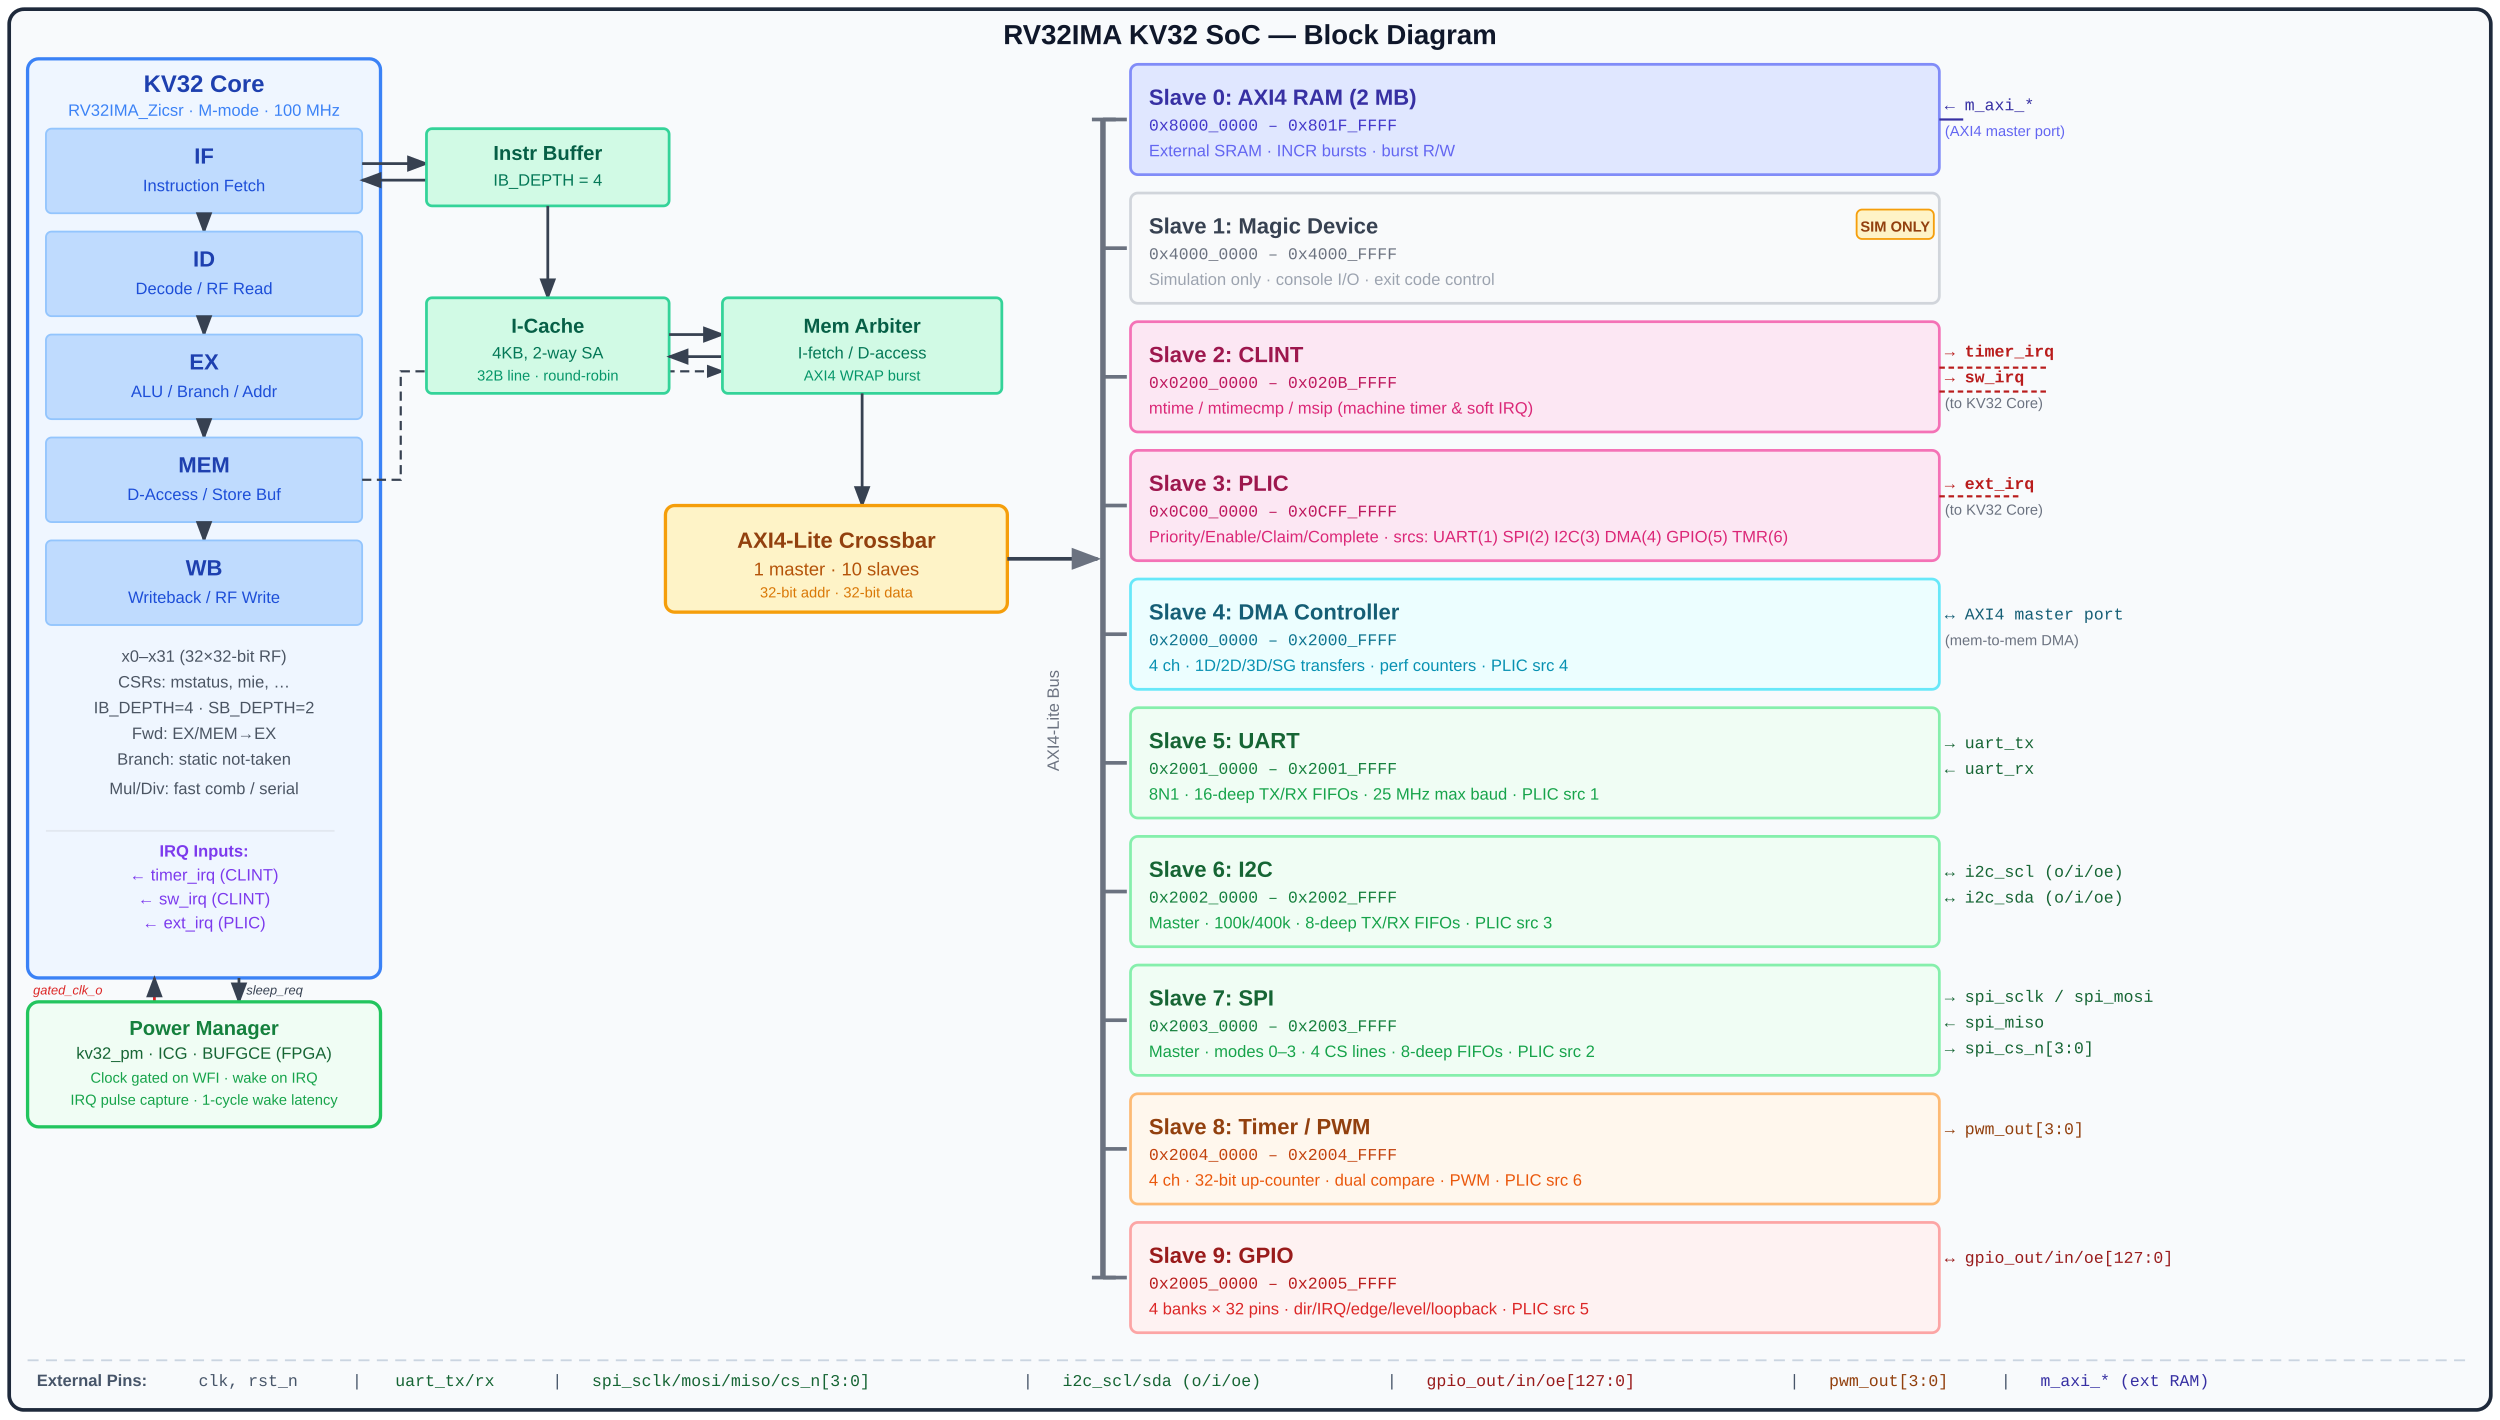
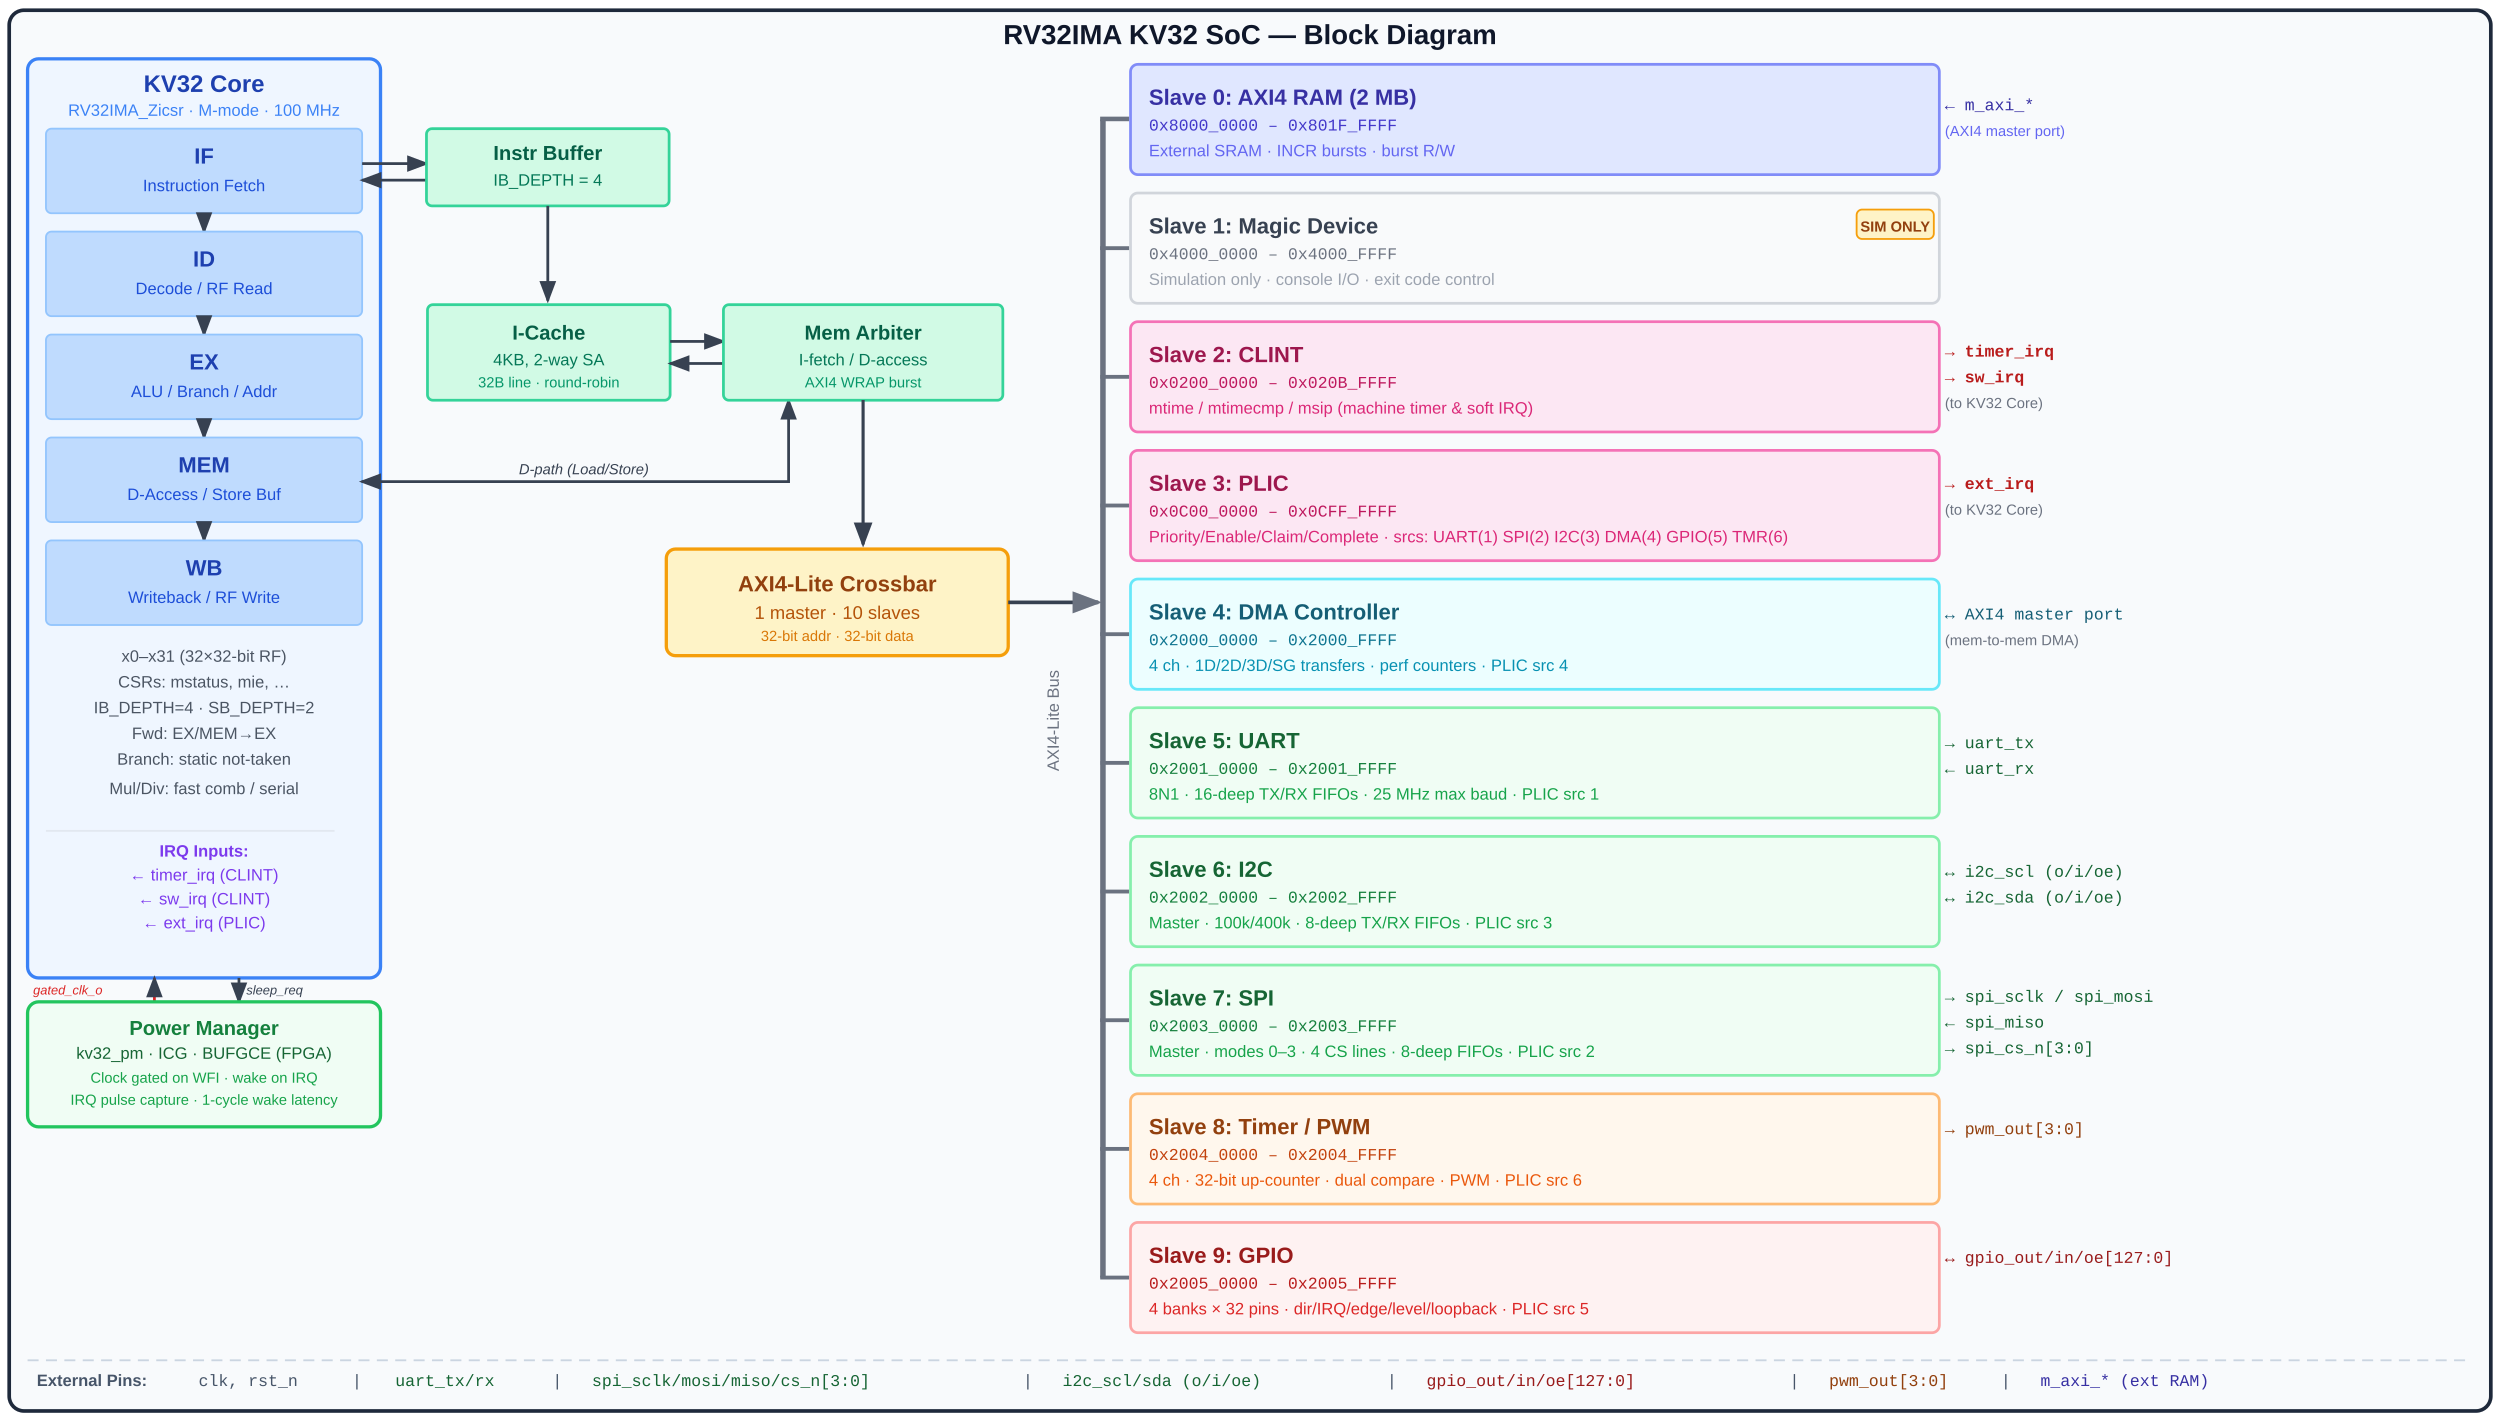
- <svg xmlns="http://www.w3.org/2000/svg" viewBox="0 0 1360 772" width="1360" height="772" font-family="'Segoe UI', Arial, sans-serif">
-   <defs>
+ <svg xmlns="http://www.w3.org/2000/svg" viewBox="0 0 1360 772" width="1360" height="772" font-family="'Segoe UI', Arial, sans-serif" version="1.1" id="svg119">
+   <defs id="defs4">
+     <marker style="overflow:visible" id="Triangle" refX="0" refY="0" orient="auto-start-reverse" markerWidth="1" markerHeight="1" viewBox="0 0 1 1" preserveAspectRatio="xMidYMid">
+       <path transform="scale(0.5)" style="fill:context-stroke;fill-rule:evenodd;stroke:context-stroke;stroke-width:1pt" d="M 5.77,0 -2.88,5 V -5 Z" id="path135" />
+     </marker>
    <marker id="arr" markerWidth="8" markerHeight="6" refX="7" refY="3" orient="auto">
-       <polygon points="0 0, 8 3, 0 6" fill="#374151" />
+       <polygon points="0 0, 8 3, 0 6" fill="#374151" id="polygon1" />
    </marker>
    <marker id="arr-rev" markerWidth="8" markerHeight="6" refX="1" refY="3" orient="auto">
-       <polygon points="8 0, 0 3, 8 6" fill="#374151" />
+       <polygon points="8 0, 0 3, 8 6" fill="#374151" id="polygon2" />
    </marker>
    <marker id="arr-red" markerWidth="8" markerHeight="6" refX="7" refY="3" orient="auto">
-       <polygon points="0 0, 8 3, 0 6" fill="#B91C1C" />
+       <polygon points="0 0, 8 3, 0 6" fill="#B91C1C" id="polygon3" />
    </marker>
    <marker id="arr-bus" markerWidth="8" markerHeight="6" refX="7" refY="3" orient="auto">
-       <polygon points="0 0, 8 3, 0 6" fill="#6B7280" />
+       <polygon points="0 0, 8 3, 0 6" fill="#6B7280" id="polygon4" />
    </marker>
  </defs>
-   <rect x="5" y="5" width="1350" height="762" rx="8" fill="#F8FAFC" stroke="#1E293B" stroke-width="2" />
-   <text x="680" y="24" text-anchor="middle" font-size="15" font-weight="bold" fill="#0F172A">
+   <rect x="5.006" y="5.565" width="1350" height="762" rx="8" fill="#f8fafc" stroke="#1e293b" stroke-width="2" id="rect4" />
+   <text x="680" y="24" text-anchor="middle" font-size="15" font-weight="bold" fill="#0F172A" id="text4">
    RV32IMA KV32 SoC — Block Diagram
  </text>
-   <rect x="15" y="32" width="192" height="500" rx="6" fill="#EFF6FF" stroke="#3B82F6" stroke-width="1.8" />
-   <text x="111" y="50" text-anchor="middle" font-size="13" font-weight="bold" fill="#1E40AF">KV32 Core</text>
-   <text x="111" y="63" text-anchor="middle" font-size="9" fill="#3B82F6">RV32IMA_Zicsr · M-mode · 100 MHz</text>
-   <rect x="25" y="70" width="172" height="46" rx="3" fill="#BFDBFE" stroke="#93C5FD" stroke-width="1" />
-   <text x="111" y="89" text-anchor="middle" font-size="12" font-weight="bold" fill="#1E40AF">IF</text>
-   <text x="111" y="104" text-anchor="middle" font-size="9" fill="#1D4ED8">Instruction Fetch</text>
-   <line x1="111" y1="116" x2="111" y2="126" stroke="#374151" stroke-width="1.5" marker-end="url(#arr)" />
-   <rect x="25" y="126" width="172" height="46" rx="3" fill="#BFDBFE" stroke="#93C5FD" stroke-width="1" />
-   <text x="111" y="145" text-anchor="middle" font-size="12" font-weight="bold" fill="#1E40AF">ID</text>
-   <text x="111" y="160" text-anchor="middle" font-size="9" fill="#1D4ED8">Decode / RF Read</text>
-   <line x1="111" y1="172" x2="111" y2="182" stroke="#374151" stroke-width="1.5" marker-end="url(#arr)" />
-   <rect x="25" y="182" width="172" height="46" rx="3" fill="#BFDBFE" stroke="#93C5FD" stroke-width="1" />
-   <text x="111" y="201" text-anchor="middle" font-size="12" font-weight="bold" fill="#1E40AF">EX</text>
-   <text x="111" y="216" text-anchor="middle" font-size="9" fill="#1D4ED8">ALU / Branch / Addr</text>
-   <line x1="111" y1="228" x2="111" y2="238" stroke="#374151" stroke-width="1.5" marker-end="url(#arr)" />
-   <rect x="25" y="238" width="172" height="46" rx="3" fill="#BFDBFE" stroke="#93C5FD" stroke-width="1" />
-   <text x="111" y="257" text-anchor="middle" font-size="12" font-weight="bold" fill="#1E40AF">MEM</text>
-   <text x="111" y="272" text-anchor="middle" font-size="9" fill="#1D4ED8">D-Access / Store Buf</text>
-   <line x1="111" y1="284" x2="111" y2="294" stroke="#374151" stroke-width="1.5" marker-end="url(#arr)" />
-   <rect x="25" y="294" width="172" height="46" rx="3" fill="#BFDBFE" stroke="#93C5FD" stroke-width="1" />
-   <text x="111" y="313" text-anchor="middle" font-size="12" font-weight="bold" fill="#1E40AF">WB</text>
-   <text x="111" y="328" text-anchor="middle" font-size="9" fill="#1D4ED8">Writeback / RF Write</text>
-   <text x="111" y="360" text-anchor="middle" font-size="9" fill="#4B5563">x0–x31 (32×32-bit RF)</text>
-   <text x="111" y="374" text-anchor="middle" font-size="9" fill="#4B5563">CSRs: mstatus, mie, …</text>
-   <text x="111" y="388" text-anchor="middle" font-size="9" fill="#4B5563">IB_DEPTH=4 · SB_DEPTH=2</text>
-   <text x="111" y="402" text-anchor="middle" font-size="9" fill="#4B5563">Fwd: EX/MEM→EX</text>
-   <text x="111" y="416" text-anchor="middle" font-size="9" fill="#4B5563">Branch: static not-taken</text>
-   <text x="111" y="432" text-anchor="middle" font-size="9" fill="#4B5563">Mul/Div: fast comb / serial</text>
-   <line x1="25" y1="452" x2="182" y2="452" stroke="#E2E8F0" stroke-width="1" />
-   <text x="111" y="466" text-anchor="middle" font-size="9" font-weight="bold" fill="#7C3AED">IRQ Inputs:</text>
-   <text x="111" y="479" text-anchor="middle" font-size="9" fill="#7C3AED">← timer_irq  (CLINT)</text>
-   <text x="111" y="492" text-anchor="middle" font-size="9" fill="#7C3AED">← sw_irq     (CLINT)</text>
-   <text x="111" y="505" text-anchor="middle" font-size="9" fill="#7C3AED">← ext_irq    (PLIC)</text>
-   <line x1="130" y1="532" x2="130" y2="545" stroke="#374151" stroke-width="1.5" marker-end="url(#arr)" />
-   <text x="134" y="541" font-size="7" fill="#374151" font-style="italic">sleep_req</text>
-   <line x1="84" y1="545" x2="84" y2="532" stroke="#DC2626" stroke-width="1.5" marker-end="url(#arr)" />
-   <text x="18" y="541" font-size="7" fill="#DC2626" font-style="italic">gated_clk_o</text>
-   <rect x="15" y="545" width="192" height="68" rx="6" fill="#F0FDF4" stroke="#22C55E" stroke-width="1.8" />
-   <text x="111" y="563" text-anchor="middle" font-size="11" font-weight="bold" fill="#15803D">Power Manager</text>
-   <text x="111" y="576" text-anchor="middle" font-size="9" fill="#166534">kv32_pm · ICG · BUFGCE (FPGA)</text>
-   <text x="111" y="589" text-anchor="middle" font-size="8" fill="#16A34A">Clock gated on WFI · wake on IRQ</text>
-   <text x="111" y="601" text-anchor="middle" font-size="8" fill="#16A34A">IRQ pulse capture · 1-cycle wake latency</text>
-   <line x1="197" y1="89" x2="232" y2="89" stroke="#374151" stroke-width="1.5" marker-end="url(#arr)" />
-   <line x1="232" y1="98" x2="197" y2="98" stroke="#374151" stroke-width="1.5" marker-end="url(#arr)" />
-   <path d="M 197 261 L 218 261 L 218 202 L 393 202" stroke="#374151" stroke-width="1.2" fill="none" stroke-dasharray="5,3" marker-end="url(#arr)" />
-   <text x="300" y="194" text-anchor="middle" font-size="8" fill="#374151" font-style="italic">D-path (Store Buf)</text>
-   <rect x="232" y="70" width="132" height="42" rx="3" fill="#D1FAE5" stroke="#34D399" stroke-width="1.5" />
-   <text x="298" y="87" text-anchor="middle" font-size="11" font-weight="bold" fill="#065F46">Instr Buffer</text>
-   <text x="298" y="101" text-anchor="middle" font-size="9" fill="#047857">IB_DEPTH = 4</text>
-   <line x1="298" y1="112" x2="298" y2="162" stroke="#374151" stroke-width="1.5" marker-end="url(#arr)" />
-   <rect x="232" y="162" width="132" height="52" rx="3" fill="#D1FAE5" stroke="#34D399" stroke-width="1.5" />
-   <text x="298" y="181" text-anchor="middle" font-size="11" font-weight="bold" fill="#065F46">I-Cache</text>
-   <text x="298" y="195" text-anchor="middle" font-size="9" fill="#047857">4KB, 2-way SA</text>
-   <text x="298" y="207" text-anchor="middle" font-size="8" fill="#059669">32B line · round-robin</text>
-   <line x1="364" y1="182" x2="393" y2="182" stroke="#374151" stroke-width="1.5" marker-end="url(#arr)" />
-   <line x1="393" y1="194" x2="364" y2="194" stroke="#374151" stroke-width="1.5" marker-end="url(#arr)" />
-   <rect x="393" y="162" width="152" height="52" rx="3" fill="#D1FAE5" stroke="#34D399" stroke-width="1.5" />
-   <text x="469" y="181" text-anchor="middle" font-size="11" font-weight="bold" fill="#065F46">Mem Arbiter</text>
-   <text x="469" y="195" text-anchor="middle" font-size="9" fill="#047857">I-fetch / D-access</text>
-   <text x="469" y="207" text-anchor="middle" font-size="8" fill="#059669">AXI4 WRAP burst</text>
-   <line x1="469" y1="214" x2="469" y2="275" stroke="#374151" stroke-width="1.5" marker-end="url(#arr)" />
-   <rect x="362" y="275" width="186" height="58" rx="5" fill="#FEF3C7" stroke="#F59E0B" stroke-width="1.8" />
-   <text x="455" y="298" text-anchor="middle" font-size="12" font-weight="bold" fill="#92400E">AXI4-Lite Crossbar</text>
-   <text x="455" y="313" text-anchor="middle" font-size="10" fill="#B45309">1 master · 10 slaves</text>
-   <text x="455" y="325" text-anchor="middle" font-size="8" fill="#D97706">32-bit addr · 32-bit data</text>
-   <line x1="548" y1="304" x2="597" y2="304" stroke="#374151" stroke-width="2" marker-end="url(#arr-bus)" />
-   <line x1="600" y1="65" x2="600" y2="695" stroke="#6B7280" stroke-width="3" />
-   <line x1="594" y1="65" x2="607" y2="65" stroke="#6B7280" stroke-width="2" />
-   <line x1="594" y1="695" x2="607" y2="695" stroke="#6B7280" stroke-width="2" />
-   <text x="576" y="392" text-anchor="middle" font-size="9" fill="#6B7280" transform="rotate(-90 576 392)">AXI4-Lite Bus</text>
-   <line x1="600" y1="65" x2="613" y2="65" stroke="#6B7280" stroke-width="2" />
-   <line x1="600" y1="135" x2="613" y2="135" stroke="#6B7280" stroke-width="2" />
-   <line x1="600" y1="205" x2="613" y2="205" stroke="#6B7280" stroke-width="2" />
-   <line x1="600" y1="275" x2="613" y2="275" stroke="#6B7280" stroke-width="2" />
-   <line x1="600" y1="345" x2="613" y2="345" stroke="#6B7280" stroke-width="2" />
-   <line x1="600" y1="415" x2="613" y2="415" stroke="#6B7280" stroke-width="2" />
-   <line x1="600" y1="485" x2="613" y2="485" stroke="#6B7280" stroke-width="2" />
-   <line x1="600" y1="555" x2="613" y2="555" stroke="#6B7280" stroke-width="2" />
-   <line x1="600" y1="625" x2="613" y2="625" stroke="#6B7280" stroke-width="2" />
-   <line x1="600" y1="695" x2="613" y2="695" stroke="#6B7280" stroke-width="2" />
-   <rect x="615" y="35" width="440" height="60" rx="4" fill="#E0E7FF" stroke="#818CF8" stroke-width="1.5" />
-   <text x="625" y="57" font-size="12" font-weight="bold" fill="#3730A3">Slave 0: AXI4 RAM (2 MB)</text>
-   <text x="625" y="71" font-size="9" fill="#4338CA" font-family="'Courier New', monospace">0x8000_0000 – 0x801F_FFFF</text>
-   <text x="625" y="85" font-size="9" fill="#6366F1">External SRAM · INCR bursts · burst R/W</text>
-   <text x="1058" y="60" font-size="9" fill="#3730A3" font-family="'Courier New', monospace">← m_axi_*</text>
-   <text x="1058" y="74" font-size="8" fill="#6366F1">(AXI4 master port)</text>
-   <line x1="1055" y1="65" x2="1068" y2="65" stroke="#3730A3" stroke-width="1.2" />
-   <rect x="615" y="105" width="440" height="60" rx="4" fill="#F9FAFB" stroke="#D1D5DB" stroke-width="1.5" />
-   <text x="625" y="127" font-size="12" font-weight="bold" fill="#374151">Slave 1: Magic Device</text>
-   <text x="625" y="141" font-size="9" fill="#6B7280" font-family="'Courier New', monospace">0x4000_0000 – 0x4000_FFFF</text>
-   <text x="625" y="155" font-size="9" fill="#9CA3AF">Simulation only · console I/O · exit code control</text>
-   <rect x="1010" y="114" width="42" height="16" rx="3" fill="#FEF3C7" stroke="#F59E0B" stroke-width="1" />
-   <text x="1031" y="126" text-anchor="middle" font-size="8" fill="#92400E" font-weight="bold">SIM ONLY</text>
-   <rect x="615" y="175" width="440" height="60" rx="4" fill="#FCE7F3" stroke="#F472B6" stroke-width="1.5" />
-   <text x="625" y="197" font-size="12" font-weight="bold" fill="#9D174D">Slave 2: CLINT</text>
-   <text x="625" y="211" font-size="9" fill="#BE185D" font-family="'Courier New', monospace">0x0200_0000 – 0x020B_FFFF</text>
-   <text x="625" y="225" font-size="9" fill="#DB2777">mtime / mtimecmp / msip (machine timer &amp; soft IRQ)</text>
-   <text x="1058" y="194" font-size="9" fill="#B91C1C" font-weight="bold" font-family="'Courier New', monospace">→ timer_irq</text>
-   <text x="1058" y="208" font-size="9" fill="#B91C1C" font-weight="bold" font-family="'Courier New', monospace">→ sw_irq</text>
-   <text x="1058" y="222" font-size="8" fill="#6B7280">  (to KV32 Core)</text>
-   <line x1="1055" y1="200" x2="1113" y2="200" stroke="#B91C1C" stroke-width="1.2" stroke-dasharray="3,2" />
-   <line x1="1055" y1="213" x2="1113" y2="213" stroke="#B91C1C" stroke-width="1.2" stroke-dasharray="3,2" />
-   <rect x="615" y="245" width="440" height="60" rx="4" fill="#FCE7F3" stroke="#F472B6" stroke-width="1.5" />
-   <text x="625" y="267" font-size="12" font-weight="bold" fill="#9D174D">Slave 3: PLIC</text>
-   <text x="625" y="281" font-size="9" fill="#BE185D" font-family="'Courier New', monospace">0x0C00_0000 – 0x0CFF_FFFF</text>
-   <text x="625" y="295" font-size="9" fill="#DB2777">Priority/Enable/Claim/Complete · srcs: UART(1) SPI(2) I2C(3) DMA(4) GPIO(5) TMR(6)</text>
-   <text x="1058" y="266" font-size="9" fill="#B91C1C" font-weight="bold" font-family="'Courier New', monospace">→ ext_irq</text>
-   <text x="1058" y="280" font-size="8" fill="#6B7280">  (to KV32 Core)</text>
-   <line x1="1055" y1="270" x2="1100" y2="270" stroke="#B91C1C" stroke-width="1.2" stroke-dasharray="3,2" />
-   <rect x="615" y="315" width="440" height="60" rx="4" fill="#ECFEFF" stroke="#67E8F9" stroke-width="1.5" />
-   <text x="625" y="337" font-size="12" font-weight="bold" fill="#155E75">Slave 4: DMA Controller</text>
-   <text x="625" y="351" font-size="9" fill="#0E7490" font-family="'Courier New', monospace">0x2000_0000 – 0x2000_FFFF</text>
-   <text x="625" y="365" font-size="9" fill="#0891B2">4 ch · 1D/2D/3D/SG transfers · perf counters · PLIC src 4</text>
-   <text x="1058" y="337" font-size="9" fill="#155E75" font-family="'Courier New', monospace">↔ AXI4 master port</text>
-   <text x="1058" y="351" font-size="8" fill="#6B7280">  (mem-to-mem DMA)</text>
-   <rect x="615" y="385" width="440" height="60" rx="4" fill="#F0FDF4" stroke="#86EFAC" stroke-width="1.5" />
-   <text x="625" y="407" font-size="12" font-weight="bold" fill="#166534">Slave 5: UART</text>
-   <text x="625" y="421" font-size="9" fill="#15803D" font-family="'Courier New', monospace">0x2001_0000 – 0x2001_FFFF</text>
-   <text x="625" y="435" font-size="9" fill="#16A34A">8N1 · 16-deep TX/RX FIFOs · 25 MHz max baud · PLIC src 1</text>
-   <text x="1058" y="407" font-size="9" fill="#166534" font-family="'Courier New', monospace">→ uart_tx</text>
-   <text x="1058" y="421" font-size="9" fill="#166534" font-family="'Courier New', monospace">← uart_rx</text>
-   <rect x="615" y="455" width="440" height="60" rx="4" fill="#F0FDF4" stroke="#86EFAC" stroke-width="1.5" />
-   <text x="625" y="477" font-size="12" font-weight="bold" fill="#166534">Slave 6: I2C</text>
-   <text x="625" y="491" font-size="9" fill="#15803D" font-family="'Courier New', monospace">0x2002_0000 – 0x2002_FFFF</text>
-   <text x="625" y="505" font-size="9" fill="#16A34A">Master · 100k/400k · 8-deep TX/RX FIFOs · PLIC src 3</text>
-   <text x="1058" y="477" font-size="9" fill="#166534" font-family="'Courier New', monospace">↔ i2c_scl (o/i/oe)</text>
-   <text x="1058" y="491" font-size="9" fill="#166534" font-family="'Courier New', monospace">↔ i2c_sda (o/i/oe)</text>
-   <rect x="615" y="525" width="440" height="60" rx="4" fill="#F0FDF4" stroke="#86EFAC" stroke-width="1.5" />
-   <text x="625" y="547" font-size="12" font-weight="bold" fill="#166534">Slave 7: SPI</text>
-   <text x="625" y="561" font-size="9" fill="#15803D" font-family="'Courier New', monospace">0x2003_0000 – 0x2003_FFFF</text>
-   <text x="625" y="575" font-size="9" fill="#16A34A">Master · modes 0–3 · 4 CS lines · 8-deep FIFOs · PLIC src 2</text>
-   <text x="1058" y="545" font-size="9" fill="#166534" font-family="'Courier New', monospace">→ spi_sclk / spi_mosi</text>
-   <text x="1058" y="559" font-size="9" fill="#166534" font-family="'Courier New', monospace">← spi_miso</text>
-   <text x="1058" y="573" font-size="9" fill="#166534" font-family="'Courier New', monospace">→ spi_cs_n[3:0]</text>
-   <rect x="615" y="595" width="440" height="60" rx="4" fill="#FFF7ED" stroke="#FDBA74" stroke-width="1.5" />
-   <text x="625" y="617" font-size="12" font-weight="bold" fill="#92400E">Slave 8: Timer / PWM</text>
-   <text x="625" y="631" font-size="9" fill="#C2410C" font-family="'Courier New', monospace">0x2004_0000 – 0x2004_FFFF</text>
-   <text x="625" y="645" font-size="9" fill="#EA580C">4 ch · 32-bit up-counter · dual compare · PWM · PLIC src 6</text>
-   <text x="1058" y="617" font-size="9" fill="#92400E" font-family="'Courier New', monospace">→ pwm_out[3:0]</text>
-   <rect x="615" y="665" width="440" height="60" rx="4" fill="#FEF2F2" stroke="#FCA5A5" stroke-width="1.5" />
-   <text x="625" y="687" font-size="12" font-weight="bold" fill="#991B1B">Slave 9: GPIO</text>
-   <text x="625" y="701" font-size="9" fill="#B91C1C" font-family="'Courier New', monospace">0x2005_0000 – 0x2005_FFFF</text>
-   <text x="625" y="715" font-size="9" fill="#DC2626">4 banks × 32 pins · dir/IRQ/edge/level/loopback · PLIC src 5</text>
-   <text x="1058" y="687" font-size="9" fill="#991B1B" font-family="'Courier New', monospace">↔ gpio_out/in/oe[127:0]</text>
-   <line x1="15" y1="740" x2="1345" y2="740" stroke="#CBD5E1" stroke-width="1" stroke-dasharray="6,4" />
-   <text x="20" y="754" font-size="9" font-weight="bold" fill="#475569">External Pins:  </text>
-   <text x="108" y="754" font-size="9" fill="#475569" font-family="'Courier New', monospace">clk, rst_n</text>
-   <text x="193" y="754" font-size="9" fill="#475569">  |  </text>
-   <text x="215" y="754" font-size="9" fill="#166534" font-family="'Courier New', monospace">uart_tx/rx</text>
-   <text x="302" y="754" font-size="9" fill="#475569">  |  </text>
-   <text x="322" y="754" font-size="9" fill="#166534" font-family="'Courier New', monospace">spi_sclk/mosi/miso/cs_n[3:0]</text>
-   <text x="558" y="754" font-size="9" fill="#475569">  |  </text>
-   <text x="578" y="754" font-size="9" fill="#166534" font-family="'Courier New', monospace">i2c_scl/sda (o/i/oe)</text>
-   <text x="756" y="754" font-size="9" fill="#475569">  |  </text>
-   <text x="776" y="754" font-size="9" fill="#991B1B" font-family="'Courier New', monospace">gpio_out/in/oe[127:0]</text>
-   <text x="975" y="754" font-size="9" fill="#475569">  |  </text>
-   <text x="995" y="754" font-size="9" fill="#92400E" font-family="'Courier New', monospace">pwm_out[3:0]</text>
-   <text x="1090" y="754" font-size="9" fill="#475569">  |  </text>
-   <text x="1110" y="754" font-size="9" fill="#3730A3" font-family="'Courier New', monospace">m_axi_* (ext RAM)</text>
+   <rect x="15" y="32" width="192" height="500" rx="6" fill="#EFF6FF" stroke="#3B82F6" stroke-width="1.8" id="rect5" />
+   <text x="111" y="50" text-anchor="middle" font-size="13" font-weight="bold" fill="#1E40AF" id="text5">KV32 Core</text>
+   <text x="111" y="63" text-anchor="middle" font-size="9" fill="#3B82F6" id="text6">RV32IMA_Zicsr · M-mode · 100 MHz</text>
+   <rect x="25" y="70" width="172" height="46" rx="3" fill="#BFDBFE" stroke="#93C5FD" stroke-width="1" id="rect6" />
+   <text x="111" y="89" text-anchor="middle" font-size="12" font-weight="bold" fill="#1E40AF" id="text7">IF</text>
+   <text x="111" y="104" text-anchor="middle" font-size="9" fill="#1D4ED8" id="text8">Instruction Fetch</text>
+   <line x1="111" y1="116" x2="111" y2="126" stroke="#374151" stroke-width="1.5" marker-end="url(#arr)" id="line8" />
+   <rect x="25" y="126" width="172" height="46" rx="3" fill="#BFDBFE" stroke="#93C5FD" stroke-width="1" id="rect8" />
+   <text x="111" y="145" text-anchor="middle" font-size="12" font-weight="bold" fill="#1E40AF" id="text9">ID</text>
+   <text x="111" y="160" text-anchor="middle" font-size="9" fill="#1D4ED8" id="text10">Decode / RF Read</text>
+   <line x1="111" y1="172" x2="111" y2="182" stroke="#374151" stroke-width="1.5" marker-end="url(#arr)" id="line10" />
+   <rect x="25" y="182" width="172" height="46" rx="3" fill="#BFDBFE" stroke="#93C5FD" stroke-width="1" id="rect10" />
+   <text x="111" y="201" text-anchor="middle" font-size="12" font-weight="bold" fill="#1E40AF" id="text11">EX</text>
+   <text x="111" y="216" text-anchor="middle" font-size="9" fill="#1D4ED8" id="text12">ALU / Branch / Addr</text>
+   <line x1="111" y1="228" x2="111" y2="238" stroke="#374151" stroke-width="1.5" marker-end="url(#arr)" id="line12" />
+   <rect x="25" y="238" width="172" height="46" rx="3" fill="#BFDBFE" stroke="#93C5FD" stroke-width="1" id="rect12" />
+   <text x="111" y="257" text-anchor="middle" font-size="12" font-weight="bold" fill="#1E40AF" id="text13">MEM</text>
+   <text x="111" y="272" text-anchor="middle" font-size="9" fill="#1D4ED8" id="text14">D-Access / Store Buf</text>
+   <line x1="111" y1="284" x2="111" y2="294" stroke="#374151" stroke-width="1.5" marker-end="url(#arr)" id="line14" />
+   <rect x="25" y="294" width="172" height="46" rx="3" fill="#BFDBFE" stroke="#93C5FD" stroke-width="1" id="rect14" />
+   <text x="111" y="313" text-anchor="middle" font-size="12" font-weight="bold" fill="#1E40AF" id="text15">WB</text>
+   <text x="111" y="328" text-anchor="middle" font-size="9" fill="#1D4ED8" id="text16">Writeback / RF Write</text>
+   <text x="111" y="360" text-anchor="middle" font-size="9" fill="#4B5563" id="text17">x0–x31 (32×32-bit RF)</text>
+   <text x="111" y="374" text-anchor="middle" font-size="9" fill="#4B5563" id="text18">CSRs: mstatus, mie, …</text>
+   <text x="111" y="388" text-anchor="middle" font-size="9" fill="#4B5563" id="text19">IB_DEPTH=4 · SB_DEPTH=2</text>
+   <text x="111" y="402" text-anchor="middle" font-size="9" fill="#4B5563" id="text20">Fwd: EX/MEM→EX</text>
+   <text x="111" y="416" text-anchor="middle" font-size="9" fill="#4B5563" id="text21">Branch: static not-taken</text>
+   <text x="111" y="432" text-anchor="middle" font-size="9" fill="#4B5563" id="text22">Mul/Div: fast comb / serial</text>
+   <line x1="25" y1="452" x2="182" y2="452" stroke="#E2E8F0" stroke-width="1" id="line22" />
+   <text x="111" y="466" text-anchor="middle" font-size="9" font-weight="bold" fill="#7C3AED" id="text23">IRQ Inputs:</text>
+   <text x="111" y="479" text-anchor="middle" font-size="9" fill="#7C3AED" id="text24">← timer_irq  (CLINT)</text>
+   <text x="111" y="492" text-anchor="middle" font-size="9" fill="#7C3AED" id="text25">← sw_irq     (CLINT)</text>
+   <text x="111" y="505" text-anchor="middle" font-size="9" fill="#7C3AED" id="text26">← ext_irq    (PLIC)</text>
+   <line x1="130" y1="532" x2="130" y2="545" stroke="#374151" stroke-width="1.5" marker-end="url(#arr)" id="line26" />
+   <text x="134" y="541" font-size="7" fill="#374151" font-style="italic" id="text27">sleep_req</text>
+   <line x1="84" y1="545" x2="84" y2="532" stroke="#DC2626" stroke-width="1.5" marker-end="url(#arr)" id="line27" />
+   <text x="18" y="541" font-size="7" fill="#DC2626" font-style="italic" id="text28">gated_clk_o</text>
+   <rect x="15" y="545" width="192" height="68" rx="6" fill="#F0FDF4" stroke="#22C55E" stroke-width="1.8" id="rect28" />
+   <text x="111" y="563" text-anchor="middle" font-size="11" font-weight="bold" fill="#15803D" id="text29">Power Manager</text>
+   <text x="111" y="576" text-anchor="middle" font-size="9" fill="#166534" id="text30">kv32_pm · ICG · BUFGCE (FPGA)</text>
+   <text x="111" y="589" text-anchor="middle" font-size="8" fill="#16A34A" id="text31">Clock gated on WFI · wake on IRQ</text>
+   <text x="111" y="601" text-anchor="middle" font-size="8" fill="#16A34A" id="text32">IRQ pulse capture · 1-cycle wake latency</text>
+   <line x1="197" y1="89" x2="232" y2="89" stroke="#374151" stroke-width="1.5" marker-end="url(#arr)" id="line32" />
+   <line x1="232" y1="98" x2="197" y2="98" stroke="#374151" stroke-width="1.5" marker-end="url(#arr)" id="line33" />
+   <path d="M 196.716,262 H 429 V 217.733" fill="none" stroke="#374151" stroke-width="1.5" marker-start="url(#arr-rev)" marker-end="url(#arr)" id="path1" />
+   <text x="317.63" y="258" text-anchor="middle" font-size="8px" fill="#374151" font-style="italic" id="text33">D-path (Load/Store)</text>
+   <rect x="232" y="70" width="132" height="42" rx="3" fill="#D1FAE5" stroke="#34D399" stroke-width="1.5" id="rect33" />
+   <text x="298" y="87" text-anchor="middle" font-size="11" font-weight="bold" fill="#065F46" id="text34">Instr Buffer</text>
+   <text x="298" y="101" text-anchor="middle" font-size="9" fill="#047857" id="text35">IB_DEPTH = 4</text>
+   <line x1="298" y1="112" x2="298" y2="163.551" stroke="#374151" stroke-width="1.523" marker-end="url(#arr)" id="line35" />
+   <rect x="232.545" y="165.733" width="132" height="52" rx="3" fill="#d1fae5" stroke="#34d399" stroke-width="1.5" id="rect35" />
+   <text x="298.545" y="184.733" text-anchor="middle" font-size="11px" font-weight="bold" fill="#065f46" id="text36">I-Cache</text>
+   <text x="298.545" y="198.733" text-anchor="middle" font-size="9px" fill="#047857" id="text37">4KB, 2-way SA</text>
+   <text x="298.545" y="210.733" text-anchor="middle" font-size="8px" fill="#059669" id="text38">32B line · round-robin</text>
+   <line x1="364.545" y1="185.733" x2="393.545" y2="185.733" stroke="#374151" stroke-width="1.5" marker-end="url(#arr)" id="line38" />
+   <line x1="393.545" y1="197.733" x2="364.545" y2="197.733" stroke="#374151" stroke-width="1.5" marker-end="url(#arr)" id="line39" />
+   <rect x="393.545" y="165.733" width="152" height="52" rx="3" fill="#d1fae5" stroke="#34d399" stroke-width="1.5" id="rect39" />
+   <text x="469.545" y="184.733" text-anchor="middle" font-size="11px" font-weight="bold" fill="#065f46" id="text39">Mem Arbiter</text>
+   <text x="469.545" y="198.733" text-anchor="middle" font-size="9px" fill="#047857" id="text40">I-fetch / D-access</text>
+   <text x="469.545" y="210.733" text-anchor="middle" font-size="8px" fill="#059669" id="text41">AXI4 WRAP burst</text>
+   <line x1="469.52" y1="217.595" x2="469.52" y2="296.167" stroke="#374151" stroke-width="1.702" marker-end="url(#arr)" id="line41" />
+   <rect x="362.474" y="298.69" width="186" height="58" rx="5" fill="#fef3c7" stroke="#f59e0b" stroke-width="1.8" id="rect41" />
+   <text x="455.474" y="321.69" text-anchor="middle" font-size="12px" font-weight="bold" fill="#92400e" id="text42">AXI4-Lite Crossbar</text>
+   <text x="455.474" y="336.69" text-anchor="middle" font-size="10px" fill="#b45309" id="text43">1 master · 10 slaves</text>
+   <text x="455.474" y="348.69" text-anchor="middle" font-size="8px" fill="#d97706" id="text44">32-bit addr · 32-bit data</text>
+   <line x1="548.474" y1="327.69" x2="597.474" y2="327.69" stroke="#374151" stroke-width="2" marker-end="url(#arr-bus)" id="line44" />
+   <line x1="600" y1="65" x2="600" y2="695" stroke="#6B7280" stroke-width="3" id="line45" />
+   <text x="576" y="392" text-anchor="middle" font-size="9" fill="#6B7280" transform="rotate(-90 576 392)" id="text47">AXI4-Lite Bus</text>
+   <line x1="598.473" y1="64.697" x2="614.279" y2="64.697" stroke="#6b7280" stroke-width="2.481" id="line48" />
+   <line x1="598.475" y1="135" x2="614.362" y2="135" stroke="#6b7280" stroke-width="2.104" id="line49" />
+   <line x1="598.584" y1="205" x2="614.307" y2="205" stroke="#6b7280" stroke-width="2.089" id="line50" />
+   <line x1="598.584" y1="275" x2="614.253" y2="275" stroke="#6b7280" stroke-width="2.085" id="line51" />
+   <line x1="598.529" y1="345" x2="614.253" y2="345" stroke="#6b7280" stroke-width="2.085" id="line52" />
+   <line x1="598.693" y1="415" x2="614.307" y2="415" stroke="#6b7280" stroke-width="2.089" id="line53" />
+   <line x1="598.693" y1="485" x2="614.253" y2="485" stroke="#6b7280" stroke-width="2.086" id="line54" />
+   <line x1="598.529" y1="555" x2="614.198" y2="555" stroke="#6b7280" stroke-width="2.101" id="line55" />
+   <line x1="598.529" y1="625" x2="614.198" y2="625" stroke="#6b7280" stroke-width="2.101" id="line56" />
+   <line x1="598.508" y1="695" x2="614.253" y2="695" stroke="#6b7280" stroke-width="2.094" id="line57" />
+   <rect x="615" y="35" width="440" height="60" rx="4" fill="#E0E7FF" stroke="#818CF8" stroke-width="1.5" id="rect57" />
+   <text x="625" y="57" font-size="12" font-weight="bold" fill="#3730A3" id="text57">Slave 0: AXI4 RAM (2 MB)</text>
+   <text x="625" y="71" font-size="9" fill="#4338CA" font-family="'Courier New', monospace" id="text58">0x8000_0000 – 0x801F_FFFF</text>
+   <text x="625" y="85" font-size="9" fill="#6366F1" id="text59">External SRAM · INCR bursts · burst R/W</text>
+   <text x="1058" y="60" font-size="9" fill="#3730A3" font-family="'Courier New', monospace" id="text60">← m_axi_*</text>
+   <text x="1058" y="74" font-size="8" fill="#6366F1" id="text61">(AXI4 master port)</text>
+   <rect x="615" y="105" width="440" height="60" rx="4" fill="#F9FAFB" stroke="#D1D5DB" stroke-width="1.5" id="rect61" />
+   <text x="625" y="127" font-size="12" font-weight="bold" fill="#374151" id="text62">Slave 1: Magic Device</text>
+   <text x="625" y="141" font-size="9" fill="#6B7280" font-family="'Courier New', monospace" id="text63">0x4000_0000 – 0x4000_FFFF</text>
+   <text x="625" y="155" font-size="9" fill="#9CA3AF" id="text64">Simulation only · console I/O · exit code control</text>
+   <rect x="1010" y="114" width="42" height="16" rx="3" fill="#FEF3C7" stroke="#F59E0B" stroke-width="1" id="rect64" />
+   <text x="1031" y="126" text-anchor="middle" font-size="8" fill="#92400E" font-weight="bold" id="text65">SIM ONLY</text>
+   <rect x="615" y="175" width="440" height="60" rx="4" fill="#FCE7F3" stroke="#F472B6" stroke-width="1.5" id="rect65" />
+   <text x="625" y="197" font-size="12" font-weight="bold" fill="#9D174D" id="text66">Slave 2: CLINT</text>
+   <text x="625" y="211" font-size="9" fill="#BE185D" font-family="'Courier New', monospace" id="text67">0x0200_0000 – 0x020B_FFFF</text>
+   <text x="625" y="225" font-size="9" fill="#DB2777" id="text68">mtime / mtimecmp / msip (machine timer &amp; soft IRQ)</text>
+   <text x="1058" y="194" font-size="9" fill="#B91C1C" font-weight="bold" font-family="'Courier New', monospace" id="text69">→ timer_irq</text>
+   <text x="1058" y="208" font-size="9" fill="#B91C1C" font-weight="bold" font-family="'Courier New', monospace" id="text70">→ sw_irq</text>
+   <text x="1058" y="222" font-size="8" fill="#6B7280" id="text71">  (to KV32 Core)</text>
+   <rect x="615" y="245" width="440" height="60" rx="4" fill="#FCE7F3" stroke="#F472B6" stroke-width="1.5" id="rect72" />
+   <text x="625" y="267" font-size="12" font-weight="bold" fill="#9D174D" id="text72">Slave 3: PLIC</text>
+   <text x="625" y="281" font-size="9" fill="#BE185D" font-family="'Courier New', monospace" id="text73">0x0C00_0000 – 0x0CFF_FFFF</text>
+   <text x="625" y="295" font-size="9" fill="#DB2777" id="text74">Priority/Enable/Claim/Complete · srcs: UART(1) SPI(2) I2C(3) DMA(4) GPIO(5) TMR(6)</text>
+   <text x="1058" y="266" font-size="9" fill="#B91C1C" font-weight="bold" font-family="'Courier New', monospace" id="text75">→ ext_irq</text>
+   <text x="1058" y="280" font-size="8" fill="#6B7280" id="text76">  (to KV32 Core)</text>
+   <rect x="615" y="315" width="440" height="60" rx="4" fill="#ECFEFF" stroke="#67E8F9" stroke-width="1.5" id="rect76" />
+   <text x="625" y="337" font-size="12" font-weight="bold" fill="#155E75" id="text77">Slave 4: DMA Controller</text>
+   <text x="625" y="351" font-size="9" fill="#0E7490" font-family="'Courier New', monospace" id="text78">0x2000_0000 – 0x2000_FFFF</text>
+   <text x="625" y="365" font-size="9" fill="#0891B2" id="text79">4 ch · 1D/2D/3D/SG transfers · perf counters · PLIC src 4</text>
+   <text x="1058" y="337" font-size="9" fill="#155E75" font-family="'Courier New', monospace" id="text80">↔ AXI4 master port</text>
+   <text x="1058" y="351" font-size="8" fill="#6B7280" id="text81">  (mem-to-mem DMA)</text>
+   <rect x="615" y="385" width="440" height="60" rx="4" fill="#F0FDF4" stroke="#86EFAC" stroke-width="1.5" id="rect81" />
+   <text x="625" y="407" font-size="12" font-weight="bold" fill="#166534" id="text82">Slave 5: UART</text>
+   <text x="625" y="421" font-size="9" fill="#15803D" font-family="'Courier New', monospace" id="text83">0x2001_0000 – 0x2001_FFFF</text>
+   <text x="625" y="435" font-size="9" fill="#16A34A" id="text84">8N1 · 16-deep TX/RX FIFOs · 25 MHz max baud · PLIC src 1</text>
+   <text x="1058" y="407" font-size="9" fill="#166534" font-family="'Courier New', monospace" id="text85">→ uart_tx</text>
+   <text x="1058" y="421" font-size="9" fill="#166534" font-family="'Courier New', monospace" id="text86">← uart_rx</text>
+   <rect x="615" y="455" width="440" height="60" rx="4" fill="#F0FDF4" stroke="#86EFAC" stroke-width="1.5" id="rect86" />
+   <text x="625" y="477" font-size="12" font-weight="bold" fill="#166534" id="text87">Slave 6: I2C</text>
+   <text x="625" y="491" font-size="9" fill="#15803D" font-family="'Courier New', monospace" id="text88">0x2002_0000 – 0x2002_FFFF</text>
+   <text x="625" y="505" font-size="9" fill="#16A34A" id="text89">Master · 100k/400k · 8-deep TX/RX FIFOs · PLIC src 3</text>
+   <text x="1058" y="477" font-size="9" fill="#166534" font-family="'Courier New', monospace" id="text90">↔ i2c_scl (o/i/oe)</text>
+   <text x="1058" y="491" font-size="9" fill="#166534" font-family="'Courier New', monospace" id="text91">↔ i2c_sda (o/i/oe)</text>
+   <rect x="615" y="525" width="440" height="60" rx="4" fill="#F0FDF4" stroke="#86EFAC" stroke-width="1.5" id="rect91" />
+   <text x="625" y="547" font-size="12" font-weight="bold" fill="#166534" id="text92">Slave 7: SPI</text>
+   <text x="625" y="561" font-size="9" fill="#15803D" font-family="'Courier New', monospace" id="text93">0x2003_0000 – 0x2003_FFFF</text>
+   <text x="625" y="575" font-size="9" fill="#16A34A" id="text94">Master · modes 0–3 · 4 CS lines · 8-deep FIFOs · PLIC src 2</text>
+   <text x="1058" y="545" font-size="9" fill="#166534" font-family="'Courier New', monospace" id="text95">→ spi_sclk / spi_mosi</text>
+   <text x="1058" y="559" font-size="9" fill="#166534" font-family="'Courier New', monospace" id="text96">← spi_miso</text>
+   <text x="1058" y="573" font-size="9" fill="#166534" font-family="'Courier New', monospace" id="text97">→ spi_cs_n[3:0]</text>
+   <rect x="615" y="595" width="440" height="60" rx="4" fill="#FFF7ED" stroke="#FDBA74" stroke-width="1.5" id="rect97" />
+   <text x="625" y="617" font-size="12" font-weight="bold" fill="#92400E" id="text98">Slave 8: Timer / PWM</text>
+   <text x="625" y="631" font-size="9" fill="#C2410C" font-family="'Courier New', monospace" id="text99">0x2004_0000 – 0x2004_FFFF</text>
+   <text x="625" y="645" font-size="9" fill="#EA580C" id="text100">4 ch · 32-bit up-counter · dual compare · PWM · PLIC src 6</text>
+   <text x="1058" y="617" font-size="9" fill="#92400E" font-family="'Courier New', monospace" id="text101">→ pwm_out[3:0]</text>
+   <rect x="615" y="665" width="440" height="60" rx="4" fill="#FEF2F2" stroke="#FCA5A5" stroke-width="1.5" id="rect101" />
+   <text x="625" y="687" font-size="12" font-weight="bold" fill="#991B1B" id="text102">Slave 9: GPIO</text>
+   <text x="625" y="701" font-size="9" fill="#B91C1C" font-family="'Courier New', monospace" id="text103">0x2005_0000 – 0x2005_FFFF</text>
+   <text x="625" y="715" font-size="9" fill="#DC2626" id="text104">4 banks × 32 pins · dir/IRQ/edge/level/loopback · PLIC src 5</text>
+   <text x="1058" y="687" font-size="9" fill="#991B1B" font-family="'Courier New', monospace" id="text105">↔ gpio_out/in/oe[127:0]</text>
+   <line x1="15" y1="740" x2="1345" y2="740" stroke="#CBD5E1" stroke-width="1" stroke-dasharray="6,4" id="line105" />
+   <text x="20" y="754" font-size="9" font-weight="bold" fill="#475569" id="text106">External Pins:  </text>
+   <text x="108" y="754" font-size="9" fill="#475569" font-family="'Courier New', monospace" id="text107">clk, rst_n</text>
+   <text x="193" y="754" font-size="9" fill="#475569" id="text108">  |  </text>
+   <text x="215" y="754" font-size="9" fill="#166534" font-family="'Courier New', monospace" id="text109">uart_tx/rx</text>
+   <text x="302" y="754" font-size="9" fill="#475569" id="text110">  |  </text>
+   <text x="322" y="754" font-size="9" fill="#166534" font-family="'Courier New', monospace" id="text111">spi_sclk/mosi/miso/cs_n[3:0]</text>
+   <text x="558" y="754" font-size="9" fill="#475569" id="text112">  |  </text>
+   <text x="578" y="754" font-size="9" fill="#166534" font-family="'Courier New', monospace" id="text113">i2c_scl/sda (o/i/oe)</text>
+   <text x="756" y="754" font-size="9" fill="#475569" id="text114">  |  </text>
+   <text x="776" y="754" font-size="9" fill="#991B1B" font-family="'Courier New', monospace" id="text115">gpio_out/in/oe[127:0]</text>
+   <text x="975" y="754" font-size="9" fill="#475569" id="text116">  |  </text>
+   <text x="995" y="754" font-size="9" fill="#92400E" font-family="'Courier New', monospace" id="text117">pwm_out[3:0]</text>
+   <text x="1090" y="754" font-size="9" fill="#475569" id="text118">  |  </text>
+   <text x="1110" y="754" font-size="9" fill="#3730A3" font-family="'Courier New', monospace" id="text119">m_axi_* (ext RAM)</text>
</svg>
